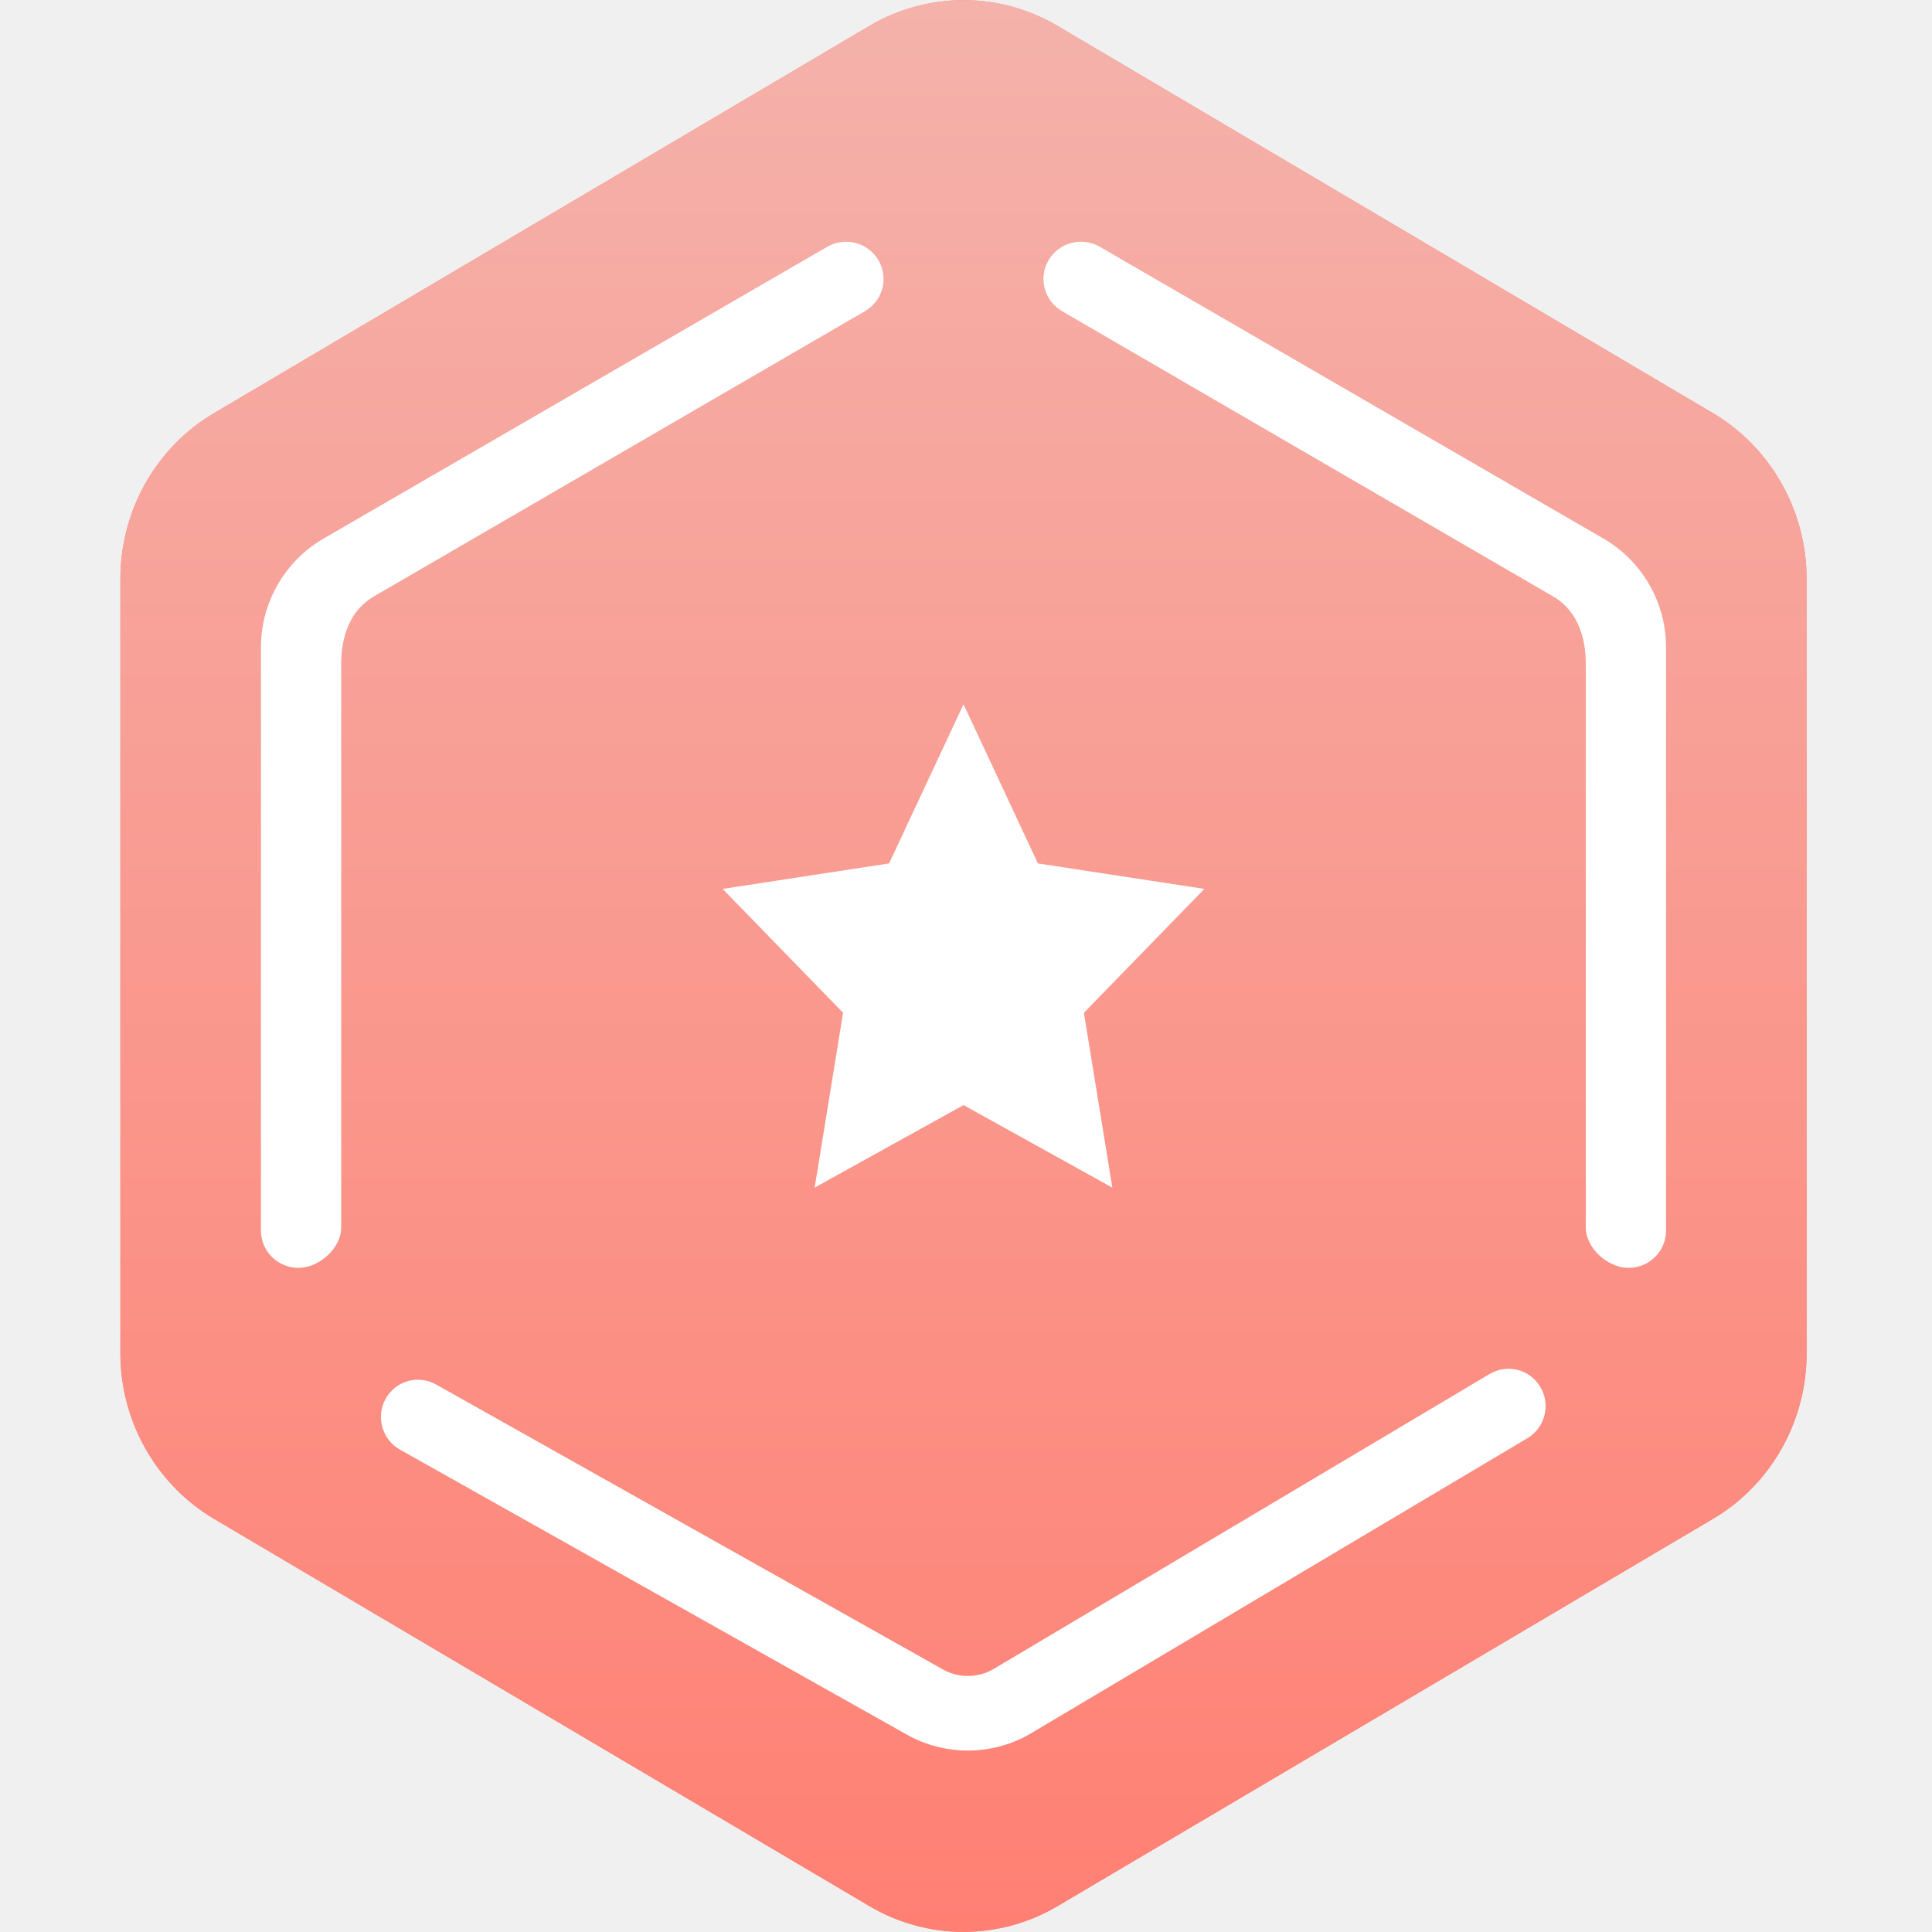
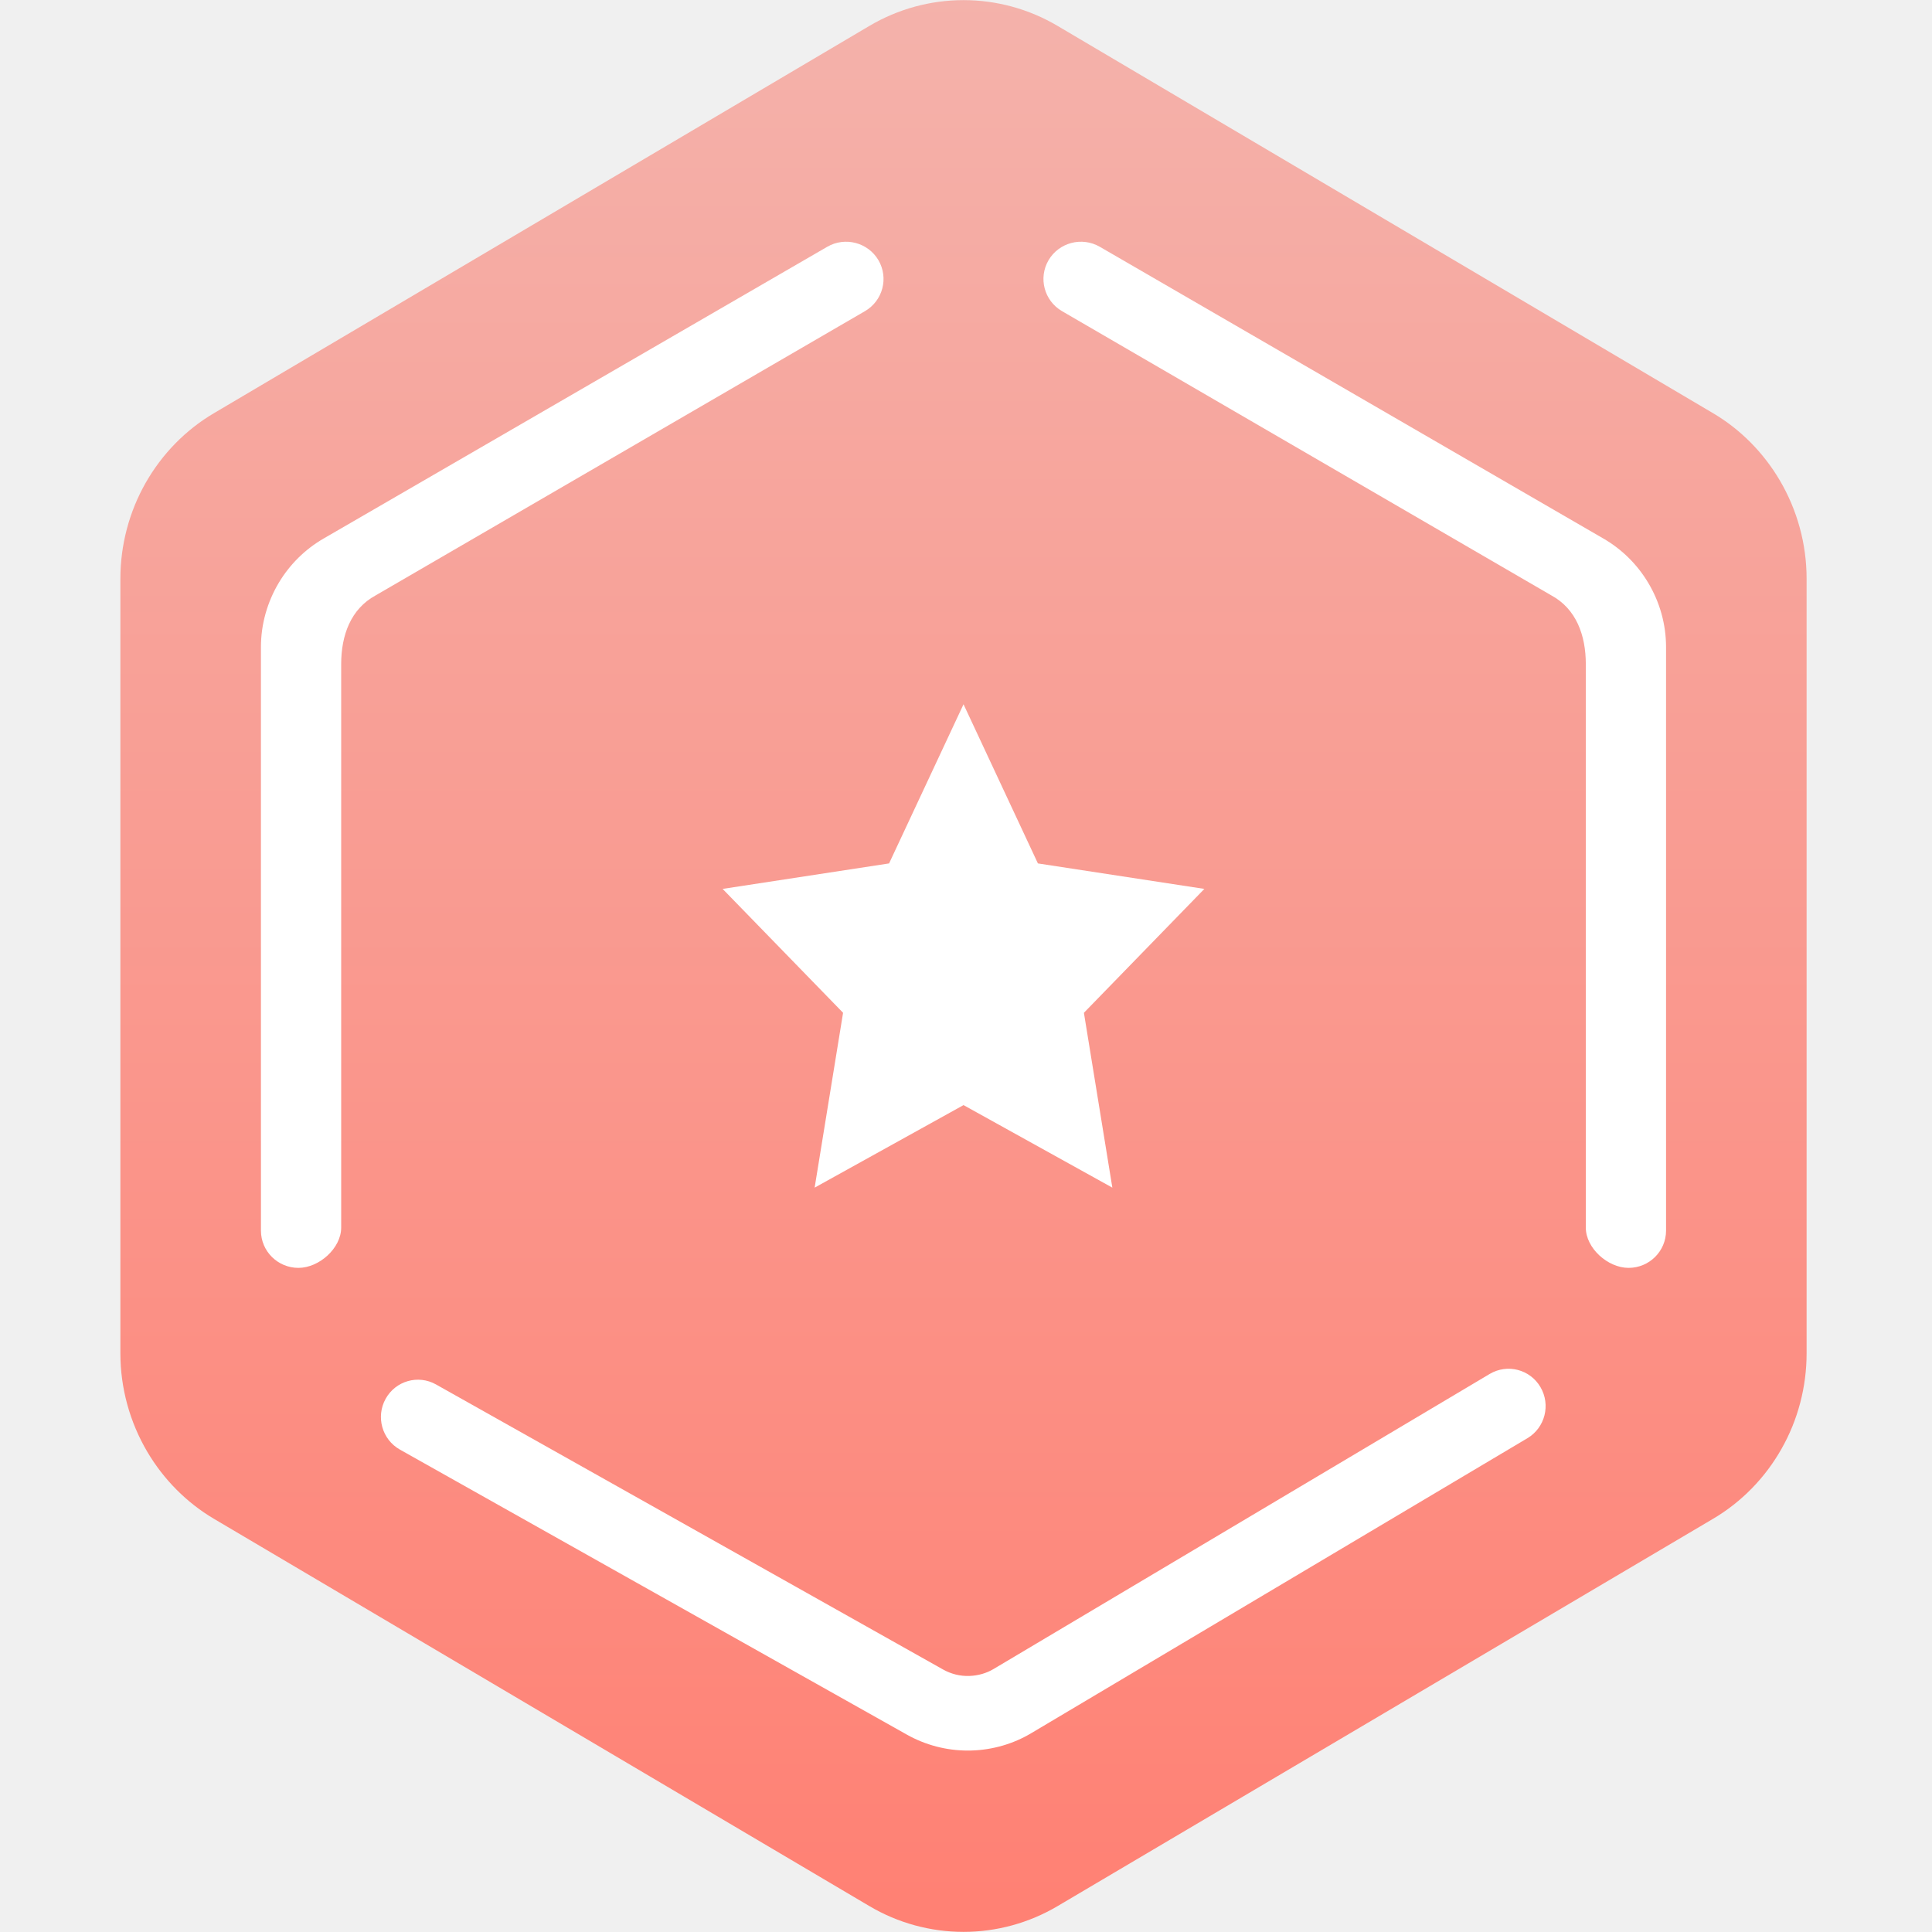
<svg xmlns="http://www.w3.org/2000/svg" version="1.1" width="32" height="32" viewBox="0 0 32 32">
  <defs>
-     <linearGradient id="gradient1" gradientUnits="userSpaceOnUse" x1="50.000%" y1="0.000%" x2="50.000%" y2="100.000%">
+     <linearGradient id="gradient1" x1="50.000%" y1="0.000%" x2="50.000%" y2="100.000%">
      <stop offset="0%" stop-color="#F4B2AB" />
      <stop offset="100%" stop-color="#FF8073" />
    </linearGradient>
-     <filter id="bg-fx" filterUnits="userSpaceOnUse">
-       <feFlood flood-color="#FF8073" />
-       <feComposite operator="in" in2="SourceAlpha" result="sourceFill" />
-       <feBlend mode="normal" in="SourceGraphic" in2="sourceFill" result="gradientFill" />
-     </filter>
  </defs>
  <g id="icon_rank_12_act">
-     <path id="bg" d="M29.477,7.953 C29.206,7.494 28.825,7.110 28.374,6.844 C28.374,6.844 17.517,0.429 17.517,0.429 C17.044,0.149 16.505,0.002 15.959,0.002 C15.412,0.002 14.873,0.149 14.400,0.429 C14.400,0.429 3.543,6.844 3.543,6.844 C3.073,7.121 2.682,7.522 2.410,8.002 C2.138,8.482 1.994,9.030 1.994,9.585 C1.994,9.585 1.994,22.415 1.994,22.415 C1.994,22.988 2.148,23.552 2.440,24.047 C2.711,24.506 3.093,24.890 3.543,25.156 C3.543,25.156 14.400,31.571 14.400,31.571 C14.873,31.851 15.412,31.998 15.959,31.998 C16.505,31.998 17.044,31.851 17.517,31.571 C17.517,31.571 28.374,25.156 28.374,25.156 C28.844,24.879 29.236,24.478 29.507,23.998 C29.780,23.518 29.923,22.970 29.923,22.415 C29.923,22.415 29.923,9.585 29.923,9.585 C29.923,9.012 29.769,8.448 29.477,7.953 z" fill="url(#gradient1)" filter="url(#bg-fx)" />
+     <path id="bg" d="M29.477,7.953 C29.206,7.494 28.825,7.110 28.374,6.844 C28.374,6.844 17.517,0.429 17.517,0.429 C17.044,0.149 16.505,0.002 15.959,0.002 C15.412,0.002 14.873,0.149 14.400,0.429 C14.400,0.429 3.543,6.844 3.543,6.844 C3.073,7.121 2.682,7.522 2.410,8.002 C2.138,8.482 1.994,9.030 1.994,9.585 C1.994,9.585 1.994,22.415 1.994,22.415 C1.994,22.988 2.148,23.552 2.440,24.047 C2.711,24.506 3.093,24.890 3.543,25.156 C3.543,25.156 14.400,31.571 14.400,31.571 C14.873,31.851 15.412,31.998 15.959,31.998 C16.505,31.998 17.044,31.851 17.517,31.571 C17.517,31.571 28.374,25.156 28.374,25.156 C28.844,24.879 29.236,24.478 29.507,23.998 C29.780,23.518 29.923,22.970 29.923,22.415 C29.923,22.415 29.923,9.585 29.923,9.585 C29.923,9.012 29.769,8.448 29.477,7.953 z" fill="url(#gradient1)" />
    <path id="beam" d="M26.974,21.000 C26.631,21.000 26.266,20.674 26.266,20.333 C26.266,20.333 26.266,11.000 26.266,11.000 C26.266,10.523 26.108,10.085 25.694,9.861 C24.329,9.068 17.591,5.154 17.591,5.154 C17.295,4.982 17.195,4.605 17.367,4.310 C17.540,4.016 17.920,3.916 18.217,4.088 C18.217,4.088 26.559,8.921 26.559,8.921 C26.860,9.095 27.115,9.346 27.296,9.647 C27.492,9.972 27.595,10.342 27.595,10.717 C27.595,10.717 27.595,20.383 27.595,20.383 C27.595,20.724 27.317,21.000 26.974,21.000 zM17.953,16.775 L18.424,19.671 L15.959,18.304 L13.493,19.671 L13.964,16.775 L11.969,14.723 L14.726,14.301 L15.959,11.665 L17.191,14.301 L19.948,14.723 L17.953,16.775 zM14.326,5.154 C14.326,5.154 7.588,9.068 6.223,9.861 C5.809,10.085 5.651,10.523 5.651,11.000 C5.651,11.000 5.651,20.333 5.651,20.333 C5.651,20.674 5.286,21.000 4.943,21.000 C4.600,21.000 4.322,20.724 4.322,20.383 C4.322,20.383 4.322,10.717 4.322,10.717 C4.322,10.342 4.426,9.972 4.621,9.647 C4.802,9.346 5.057,9.095 5.358,8.921 C5.358,8.921 13.701,4.088 13.701,4.088 C13.997,3.916 14.377,4.016 14.550,4.310 C14.722,4.605 14.622,4.982 14.326,5.154 zM7.222,22.931 C7.222,22.931 15.618,27.651 15.618,27.651 C15.751,27.726 15.903,27.765 16.057,27.759 C16.199,27.754 16.337,27.715 16.455,27.645 C16.455,27.645 24.674,22.757 24.674,22.757 C24.967,22.583 25.343,22.681 25.515,22.975 C25.687,23.269 25.591,23.647 25.299,23.821 C25.299,23.821 17.079,28.708 17.079,28.708 C16.784,28.884 16.443,28.983 16.093,28.994 C16.073,28.994 16.053,28.995 16.032,28.995 C15.677,28.995 15.328,28.904 15.019,28.730 C15.019,28.730 6.624,24.010 6.624,24.010 C6.328,23.843 6.222,23.467 6.387,23.169 C6.552,22.871 6.926,22.764 7.222,22.931 z" fill="#FFFFFF" />
  </g>
</svg>
